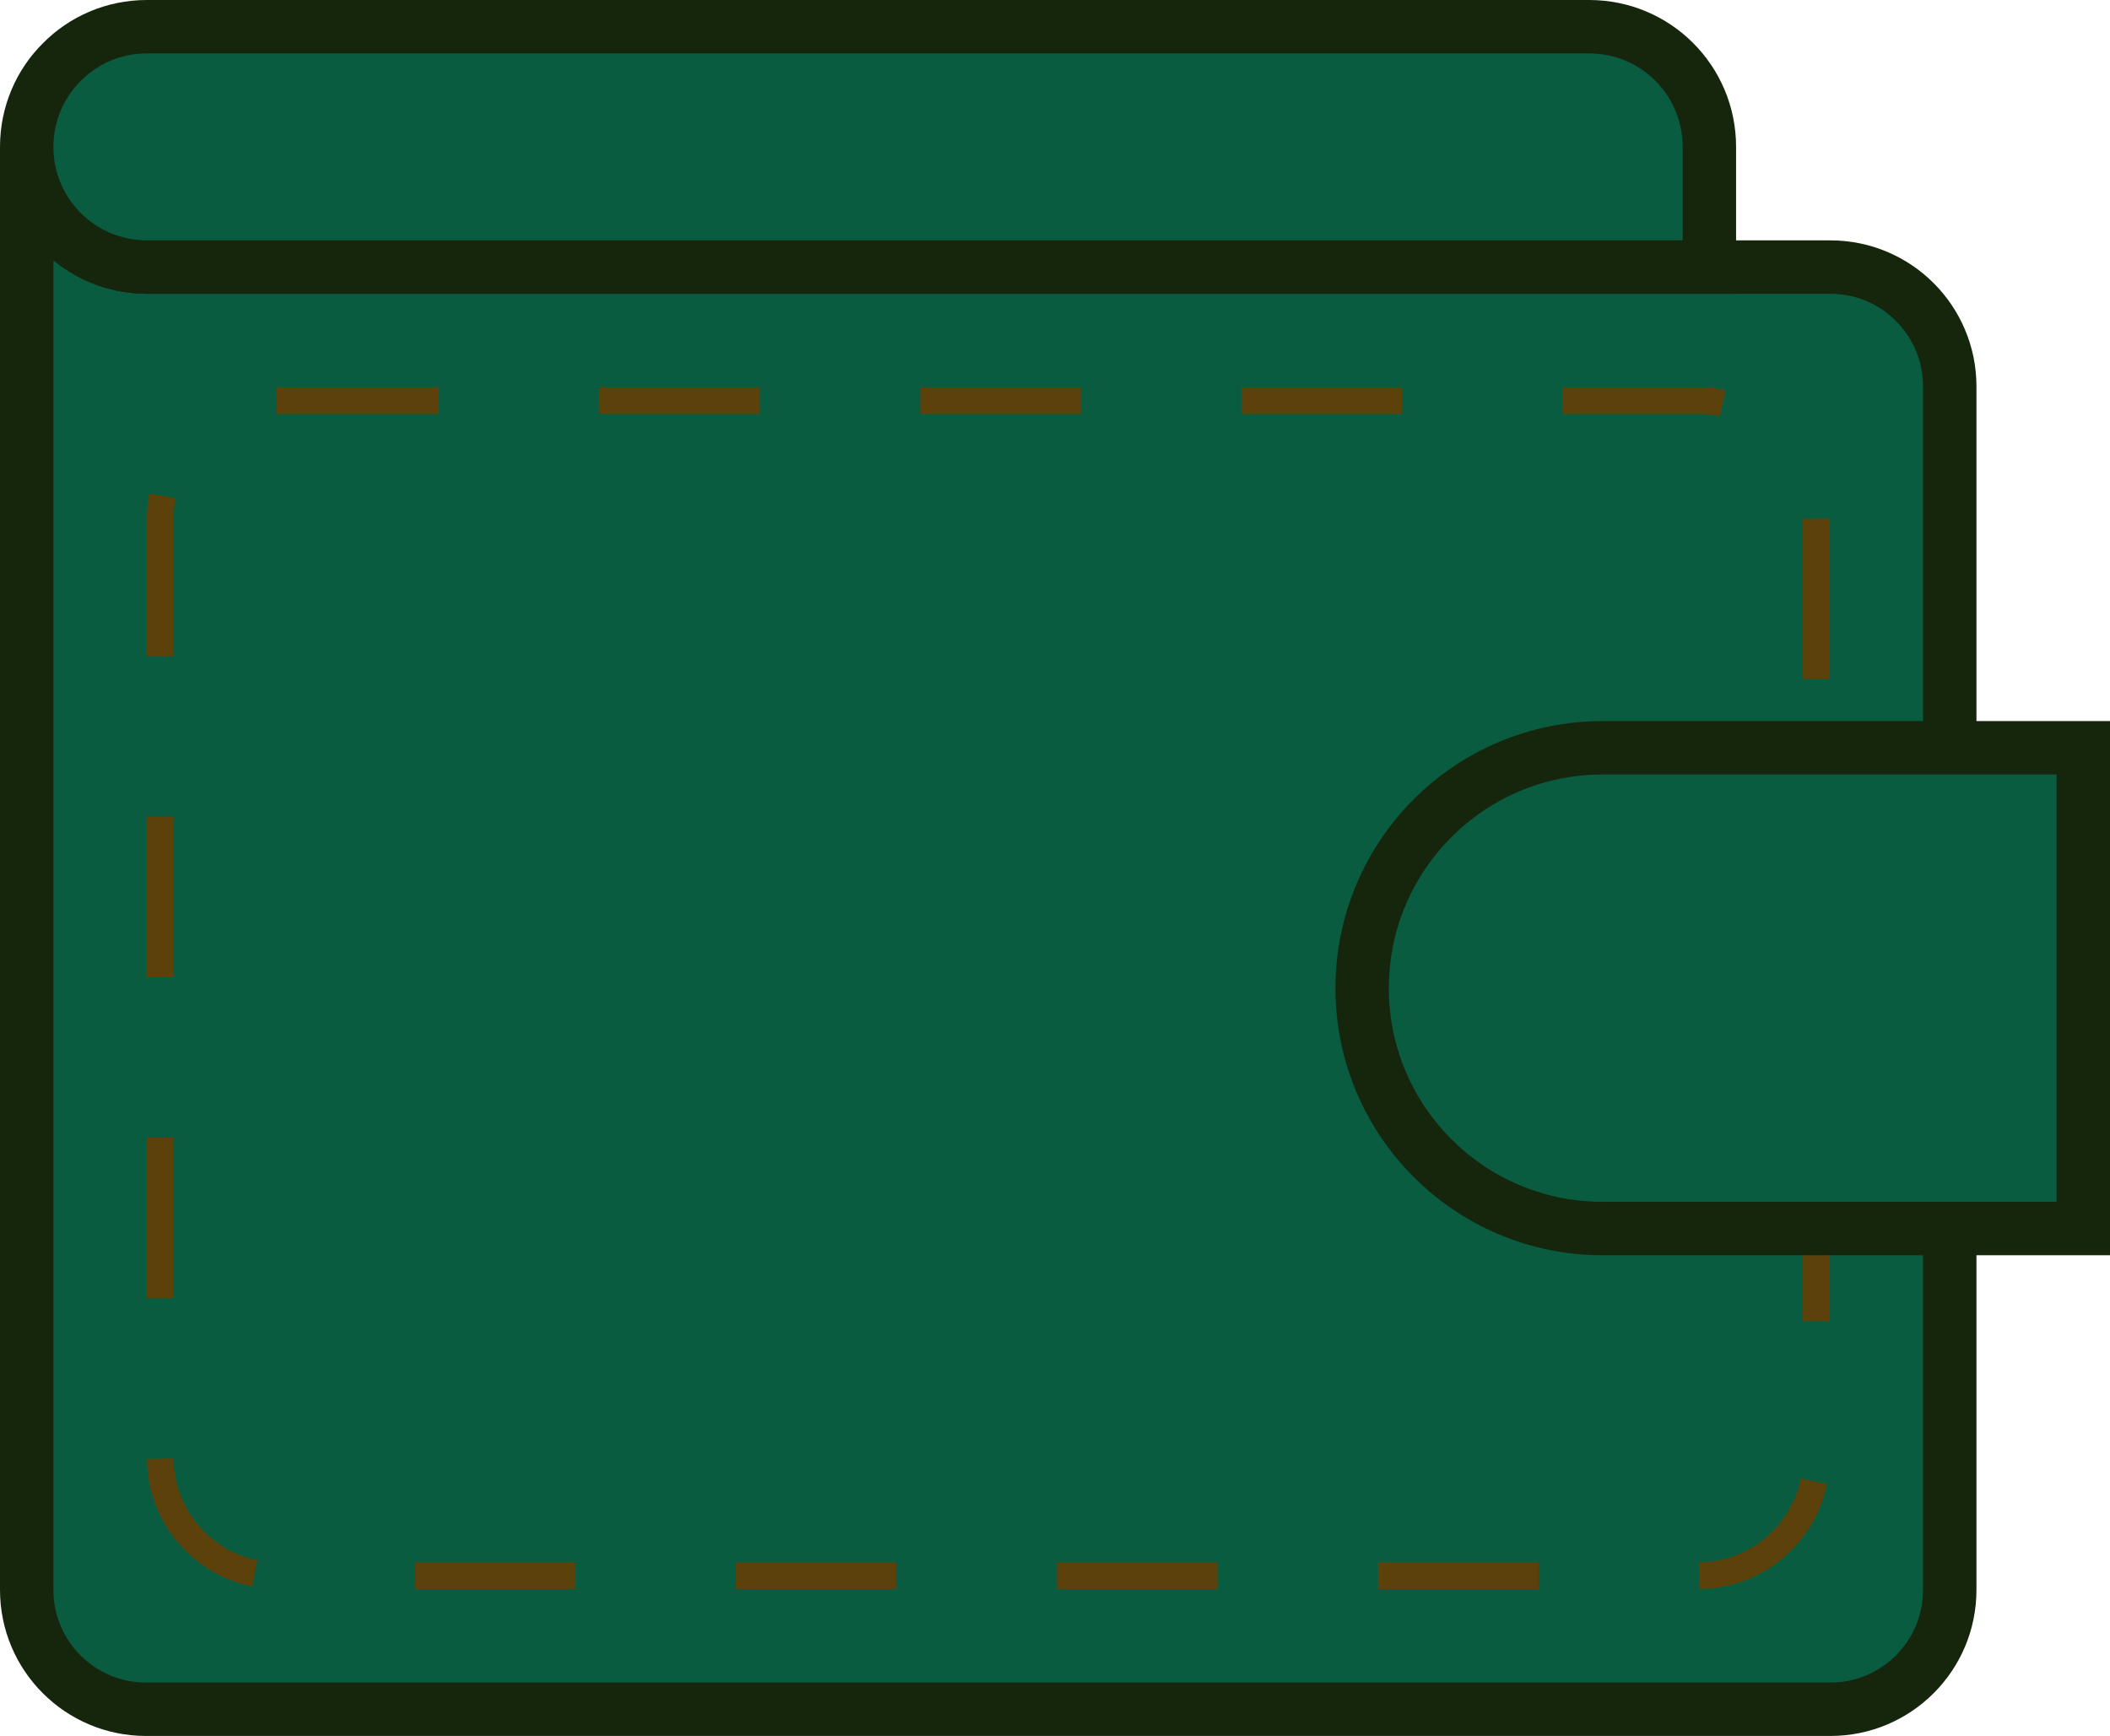
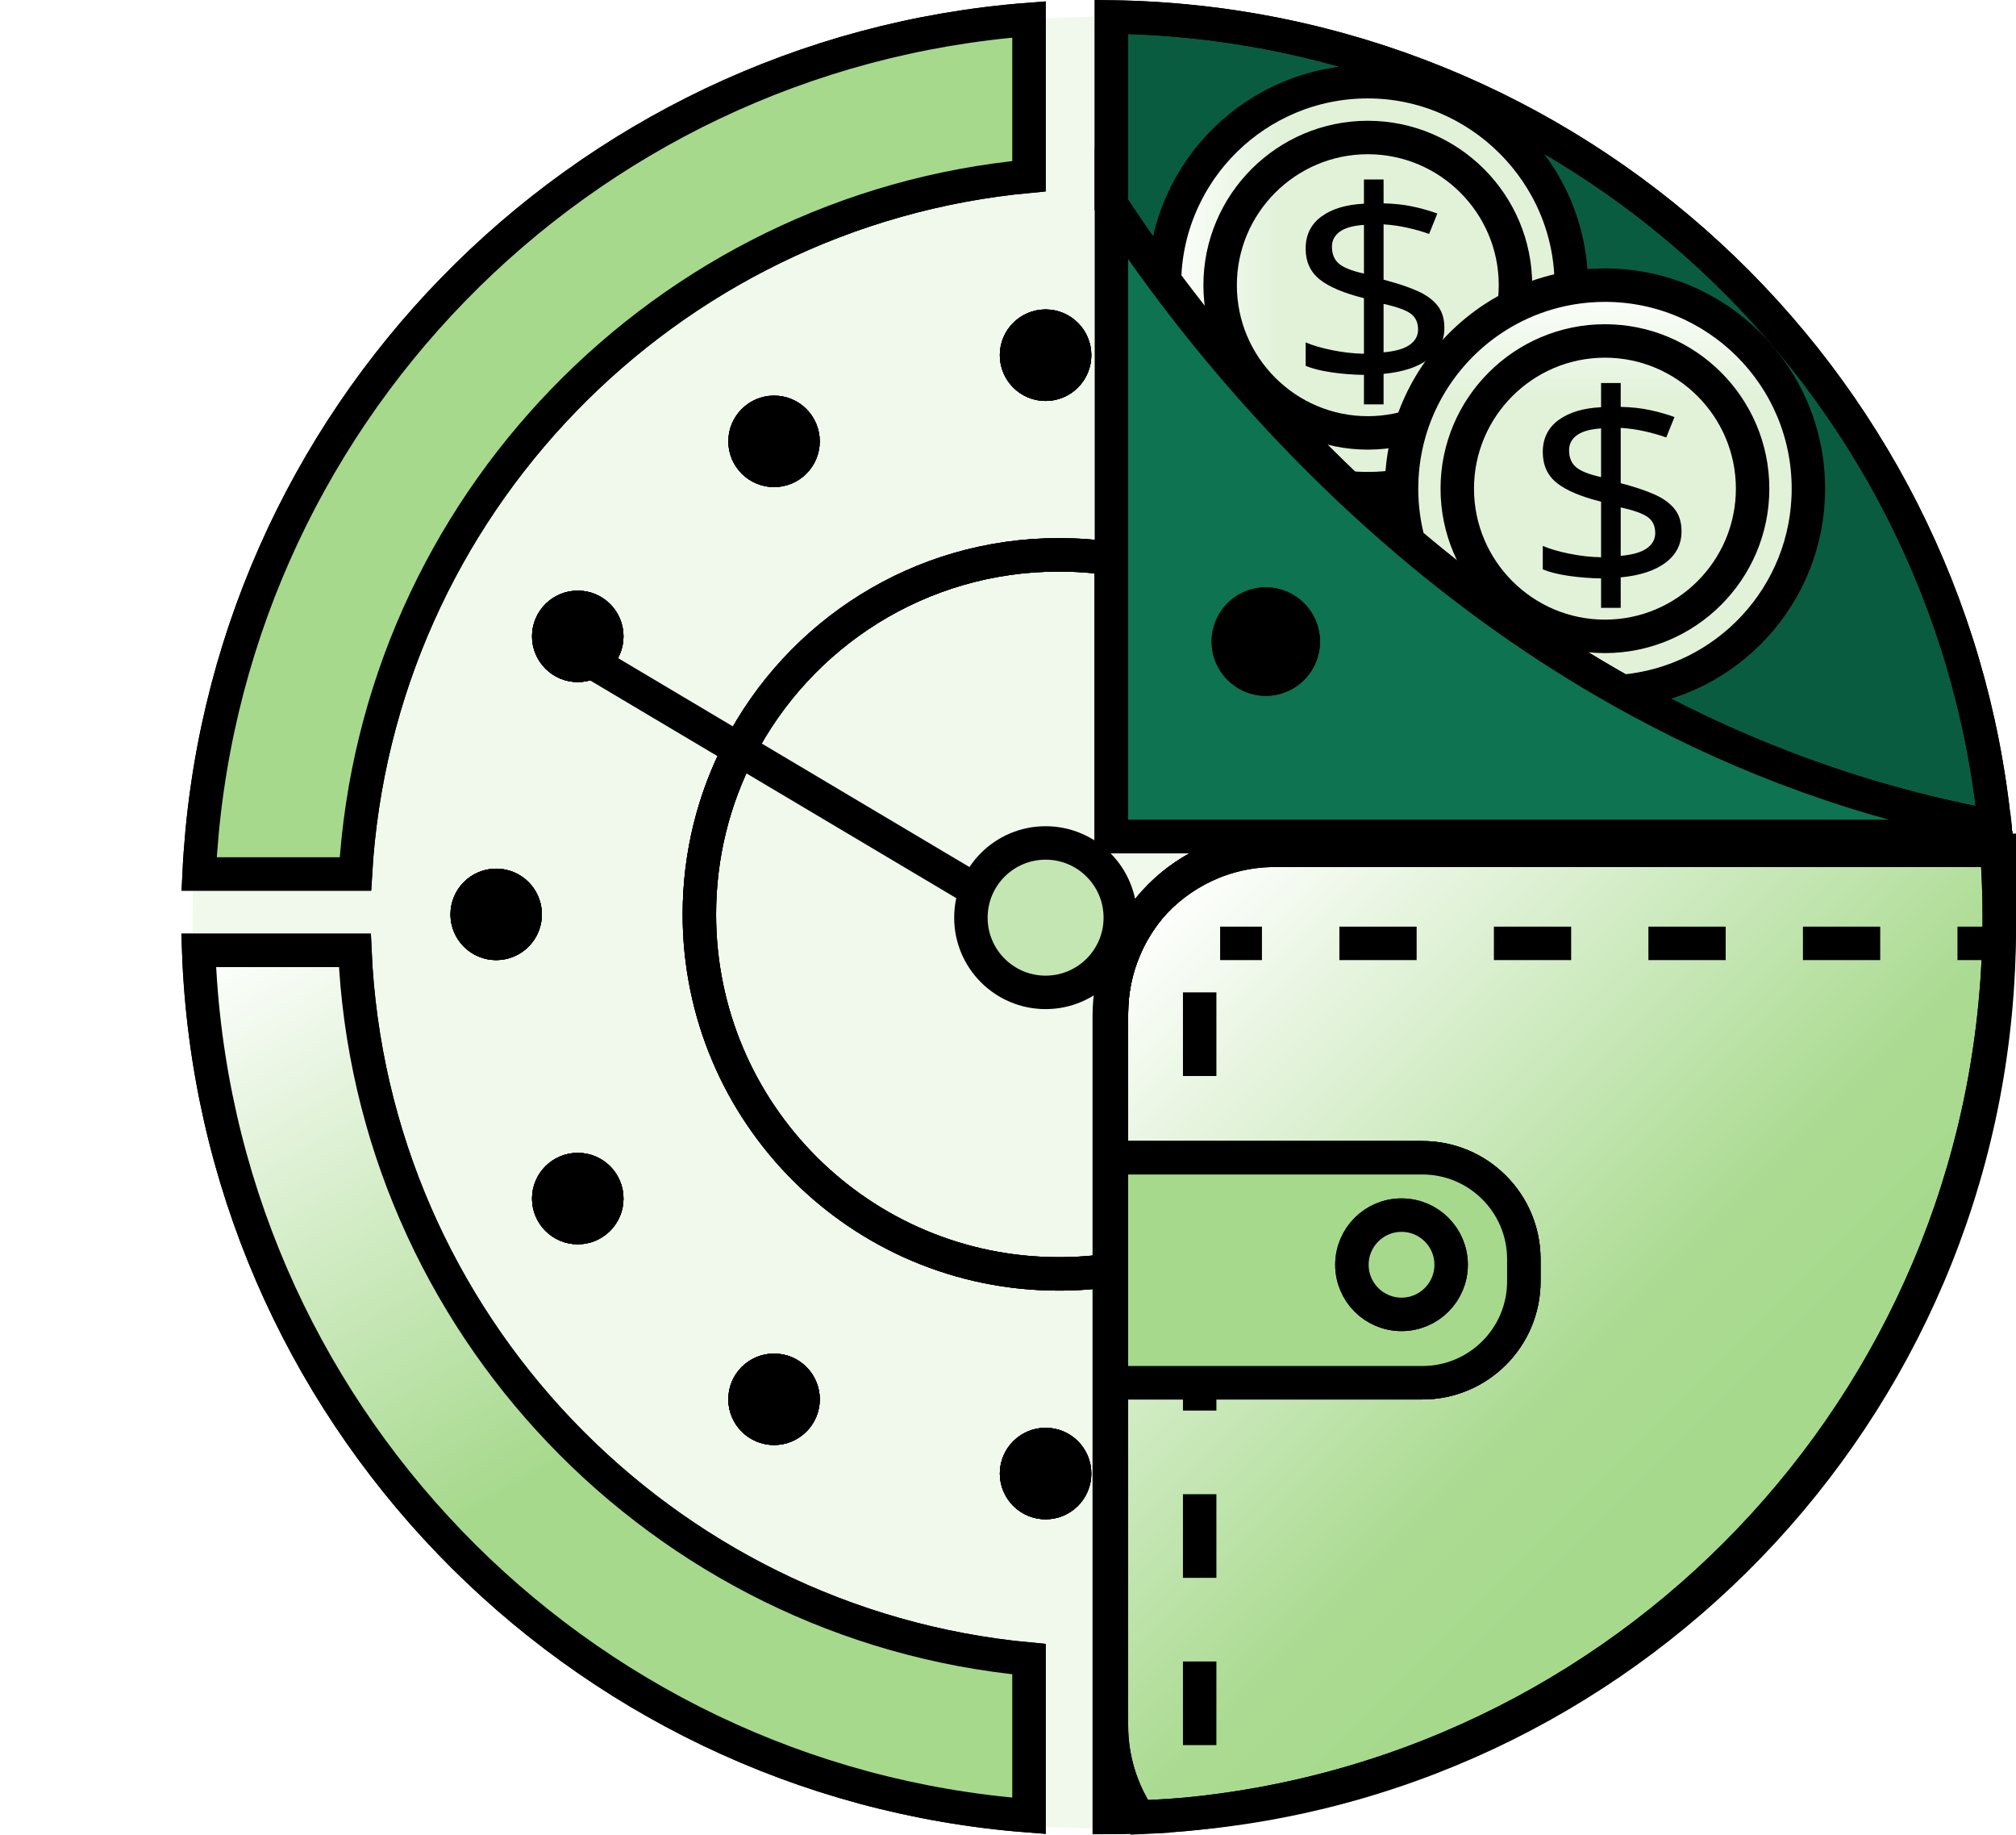
- <svg xmlns="http://www.w3.org/2000/svg" id="Layer_2" viewBox="0 0 79 65">
+ <svg xmlns="http://www.w3.org/2000/svg" xmlns:xlink="http://www.w3.org/1999/xlink" id="Layer_2" viewBox="0 0 361.65 329.04">
  <defs>
    <style>
      .cls-1 {
-         stroke: #15260d;
-         stroke-width: 2px;
+         stroke-width: 5px;
      }

-       .cls-1, .cls-2 {
+       .cls-1, .cls-2, .cls-3, .cls-4, .cls-5, .cls-6, .cls-7, .cls-8, .cls-9, .cls-10, .cls-11, .cls-12, .cls-13, .cls-14 {
+         stroke: #000;
        stroke-miterlimit: 10;
      }

-       .cls-1, .cls-3 {
+       .cls-2 {
+         stroke-dasharray: 13.86 13.86;
+       }
+ 
+       .cls-2, .cls-3, .cls-4, .cls-5, .cls-6, .cls-7, .cls-8, .cls-9, .cls-10, .cls-11, .cls-12, .cls-13, .cls-14 {
+         stroke-width: 6px;
+       }
+ 
+       .cls-2, .cls-7, .cls-8, .cls-14 {
+         fill: none;
+       }
+ 
+       .cls-3 {
+         fill: url(#linear-gradient-2);
+       }
+ 
+       .cls-15, .cls-5 {
+         fill: #a6d98c;
+       }
+ 
+       .cls-4 {
        fill: #0a5c41;
      }

-       .cls-2 {
-         fill: none;
-         stroke: #5c410a;
-         stroke-dasharray: 6.01 6.01;
+       .cls-16 {
+         font-family: MicrosoftSansSerif, 'Microsoft Sans Serif';
+         font-size: 49.38px;
+       }
+ 
+       .cls-8 {
+         stroke-dasharray: 15;
+       }
+ 
+       .cls-9 {
+         fill: url(#linear-gradient);
+       }
+ 
+       .cls-10 {
+         fill: #0d7351;
+       }
+ 
+       .cls-11 {
+         fill: url(#linear-gradient-4);
+       }
+ 
+       .cls-17 {
+         fill: #f0f9ec;
+       }
+ 
+       .cls-12 {
+         fill: #c4e6b3;
+       }
+ 
+       .cls-13 {
+         fill: url(#linear-gradient-3);
+       }
+ 
+       .cls-14 {
+         stroke-dasharray: 27.95 27.95;
      }
    </style>
+     <linearGradient id="linear-gradient" x1="205.49" y1="163.42" x2="316.11" y2="274.04" gradientUnits="userSpaceOnUse">
+       <stop offset="0" stop-color="#fff" />
+       <stop offset=".72" stop-color="#abdb92" />
+       <stop offset=".91" stop-color="#a6d98c" />
+     </linearGradient>
+     <linearGradient id="linear-gradient-2" x1="208.89" y1="51.15" x2="281.87" y2="51.15" gradientUnits="userSpaceOnUse">
+       <stop offset="0" stop-color="#fff" />
+       <stop offset=".28" stop-color="#e1f2d9" />
+     </linearGradient>
+     <linearGradient id="linear-gradient-3" x1="287.92" y1="51.14" x2="287.92" y2="124" xlink:href="#linear-gradient-2" />
+     <linearGradient id="linear-gradient-4" x1="55.82" y1="158.8" x2="160.27" y2="339.7" gradientUnits="userSpaceOnUse">
+       <stop offset="0" stop-color="#fff" />
+       <stop offset=".54" stop-color="#a6d98c" />
+     </linearGradient>
  </defs>
-   <g id="Layer_1-2" data-name="Layer_1">
-     <path class="cls-1" d="M73,14.47v45.06c0,2.47-2,4.47-4.47,4.47H5.47c-2.47,0-4.47-2-4.47-4.47V5.5c0,2.48,1.99,4.48,4.47,4.5h63.06c2.47,0,4.47,2,4.47,4.47Z" />
+   <g id="Layer_2-2" data-name="Layer_2">
+     <circle class="cls-17" cx="196.96" cy="165.47" r="162.43" />
+     <path class="cls-9" d="M358.65,164.58c0,83.97-64.06,152.97-145.97,160.81-2.77.24-5.55.4-8.36.49-3.12-4.71-4.94-10.37-4.94-16.44v-61.45h55.78c10.05,0,18.2-8.14,18.2-18.19v-3.96c0-10.05-8.15-18.2-18.2-18.2h-55.78v-25.84c0-7.16,2.53-13.73,6.74-18.87.02-.03.04-.06.07-.09,5.45-6.33,13.53-10.34,22.54-10.34h129.47c.3,3.98.45,8.01.45,12.08Z" />
+     <path class="cls-5" d="M199.38,247.99v61.45c0,6.07,1.82,11.73,4.94,16.44-1.77.06-3.55.09-5.33.09v-143.72c0-7.37,2.68-14.12,7.13-19.32-4.21,5.14-6.74,11.71-6.74,18.87v25.84h55.78c10.05,0,18.2,8.15,18.2,18.2v3.96c0,10.05-8.15,18.19-18.2,18.19h-55.78Z" />
+     <path class="cls-5" d="M358.65,152.5v12.08c0-4.07-.15-8.1-.45-12.08h.45Z" />
+     <path class="cls-5" d="M358.65,164.58v1.73c0,83.57-64.2,152.14-145.97,159.08,81.91-7.84,145.97-76.84,145.97-160.81Z" />
+     <path class="cls-4" d="M357.85,148.27c-1.31-.24-2.64-.49-3.97-.76-23.68-4.79-44.63-13.25-62.9-23.51-14.42-8.09-27.16-17.31-38.27-26.72-3.85-3.27-7.49-6.55-10.95-9.82-14.25-13.5-25.18-26.76-32.87-37.11-4.08-5.49-7.24-10.16-9.51-13.61V3.04c82.68,1.14,150.35,64.4,158.47,145.23Z" />
+     <path class="cls-7" d="M184.59,3.49v28.11c-65.24,6.08-117,59.28-120.83,125.14h-28.04C39.61,75.31,103.78,9.68,184.59,3.49Z" />
+     <circle class="cls-7" cx="89.01" cy="163.99" r="5.2" />
+     <path class="cls-7" d="M108.85,214.96c0,2.87-2.33,5.2-5.2,5.2s-5.21-2.33-5.21-5.2,2.33-5.2,5.21-5.2,5.2,2.33,5.2,5.2Z" />
+     <path class="cls-7" d="M108.85,114.13c0,2.87-2.33,5.2-5.2,5.2s-5.21-2.33-5.21-5.2,2.33-5.2,5.21-5.2,5.2,2.33,5.2,5.2Z" />
+     <path class="cls-7" d="M144.06,250.96c0,2.87-2.33,5.2-5.2,5.2s-5.21-2.33-5.21-5.2,2.33-5.2,5.21-5.2,5.2,2.33,5.2,5.2Z" />
+     <path class="cls-7" d="M144.06,79.16c0,2.87-2.33,5.2-5.2,5.2s-5.21-2.33-5.21-5.2,2.33-5.21,5.21-5.21,5.2,2.33,5.2,5.21Z" />
+     <path class="cls-7" d="M192.77,264.28c0,2.87-2.33,5.2-5.2,5.2s-5.21-2.33-5.21-5.2,2.33-5.21,5.21-5.21,5.2,2.33,5.2,5.21Z" />
+     <path class="cls-7" d="M192.77,63.7c0,2.88-2.33,5.21-5.2,5.21s-5.21-2.33-5.21-5.21,2.33-5.2,5.21-5.2,5.2,2.33,5.2,5.2Z" />
+     <path class="cls-7" d="M184.59,297.56v28.1c-81.46-6.23-146.02-72.87-148.95-155.21h28.02c2.9,66.76,55.04,120.97,120.93,127.11Z" />
+     <path class="cls-7" d="M358.17,151.99h-128.98c-16.46,0-29.81,13.35-29.81,29.81v45.98c-3.08.46-6.23.69-9.44.69-35.61,0-64.48-28.87-64.48-64.48,0-10.65,2.58-20.69,7.16-29.54,10.7-20.75,32.35-34.94,57.32-34.94,3.21,0,6.36.23,9.44.69v49.81h158.63c.05.66.11,1.32.16,1.98Z" />
+     <circle class="cls-7" cx="89.01" cy="163.99" r="5.2" />
+     <path class="cls-7" d="M108.85,214.96c0,2.87-2.33,5.2-5.2,5.2s-5.21-2.33-5.21-5.2,2.33-5.2,5.21-5.2,5.2,2.33,5.2,5.2Z" />
+     <path class="cls-7" d="M108.85,114.13c0,2.87-2.33,5.2-5.2,5.2s-5.21-2.33-5.21-5.2,2.33-5.2,5.21-5.2,5.2,2.33,5.2,5.2Z" />
+     <path class="cls-7" d="M144.06,250.96c0,2.87-2.33,5.2-5.2,5.2s-5.21-2.33-5.21-5.2,2.33-5.2,5.21-5.2,5.2,2.33,5.2,5.2Z" />
+     <path class="cls-7" d="M144.06,79.16c0,2.87-2.33,5.2-5.2,5.2s-5.21-2.33-5.21-5.2,2.33-5.21,5.21-5.21,5.2,2.33,5.2,5.21Z" />
+     <path class="cls-7" d="M192.77,264.28c0,2.87-2.33,5.2-5.2,5.2s-5.21-2.33-5.21-5.2,2.33-5.21,5.21-5.21,5.2,2.33,5.2,5.21Z" />
+     <path class="cls-7" d="M192.77,63.7c0,2.88-2.33,5.21-5.2,5.21s-5.21-2.33-5.21-5.21,2.33-5.2,5.21-5.2,5.2,2.33,5.2,5.2Z" />
+     <path class="cls-7" d="M330.06,151.99h-100.87c-16.46,0-29.81,13.35-29.81,29.81v45.98c-3.08.46-6.23.69-9.44.69-35.61,0-64.48-28.87-64.48-64.48,0-10.65,2.58-20.69,7.16-29.54,10.7-20.75,32.35-34.94,57.32-34.94,3.21,0,6.36.23,9.44.69v49.81h130.47c.08.66.15,1.32.21,1.98Z" />
+     <line class="cls-7" x1="63.77" y1="156.74" x2="63.76" y2="156.74" />
+     <path class="cls-5" d="M260.32,226.83c0,4.91-3.99,8.9-8.9,8.9s-8.9-3.99-8.9-8.9,3.98-8.9,8.9-8.9,8.9,3.98,8.9,8.9Z" />
+     <path class="cls-5" d="M204.32,325.88c2.81-.09,5.59-.25,8.36-.49-2.74.26-5.51.46-8.3.58-.02-.03-.04-.06-.06-.09Z" />
+     <path class="cls-5" d="M358.2,152.5h-129.47c-9.01,0-17.09,4.01-22.54,10.34,5.47-6.63,13.74-10.85,23-10.85h128.98c.01.17.03.34.03.51Z" />
    <g>
-       <rect class="cls-3" x="6" y="15" width="62" height="44" rx="4.42" ry="4.42" />
-       <rect class="cls-2" x="6" y="15" width="62" height="44" rx="4.42" ry="4.42" />
+       <path class="cls-15" d="M260.32,226.83c0,4.91-3.99,8.9-8.9,8.9s-8.9-3.99-8.9-8.9,3.98-8.9,8.9-8.9,8.9,3.98,8.9,8.9Z" />
+       <path class="cls-14" d="M260.32,226.83c0,4.91-3.99,8.9-8.9,8.9s-8.9-3.99-8.9-8.9,3.98-8.9,8.9-8.9,8.9,3.98,8.9,8.9Z" />
    </g>
-     <path class="cls-1" d="M64,5.5v4.5H5.47c-2.48-.02-4.47-2.02-4.47-4.5,0-1.24.5-2.37,1.32-3.18.81-.82,1.94-1.32,3.18-1.32h54c2.49,0,4.5,2.01,4.5,4.5Z" />
-     <path class="cls-1" d="M60,28h18v18h-18c-4.97,0-9-4.03-9-9h0c0-4.97,4.03-9,9-9Z" />
+     <path class="cls-5" d="M260.32,226.83c0,4.91-3.99,8.9-8.9,8.9s-8.9-3.99-8.9-8.9,3.98-8.9,8.9-8.9,8.9,3.98,8.9,8.9Z" />
+     <path class="cls-5" d="M260.32,226.83c0,4.91-3.99,8.9-8.9,8.9s-8.9-3.99-8.9-8.9,3.98-8.9,8.9-8.9,8.9,3.98,8.9,8.9Z" />
+     <path class="cls-7" d="M233.8,115.07c0,.52-.06,1.02-.18,1.5-.67,2.99-3.35,5.23-6.54,5.23-3.72,0-6.73-3.02-6.73-6.73,0-2.55,1.42-4.78,3.52-5.92.96-.51,2.05-.81,3.21-.81,3.71,0,6.72,3.02,6.72,6.73Z" />
+     <path class="cls-7" d="M357.85,148.27c-1.31-.24-2.64-.49-3.97-.76-23.68-4.79-44.63-13.25-62.9-23.51-14.42-8.09-27.16-17.31-38.27-26.72-3.85-3.27-7.49-6.55-10.95-9.82-14.25-13.5-25.18-26.76-32.87-37.11-4.08-5.49-7.24-10.16-9.51-13.61V3.04c82.68,1.14,150.35,64.4,158.47,145.23Z" />
+     <path class="cls-6" d="M233.8,115.07c0,.52-.06,1.02-.18,1.5-.67,2.99-3.35,5.23-6.54,5.23-3.72,0-6.73-3.02-6.73-6.73,0-2.55,1.42-4.78,3.52-5.92.96-.51,2.05-.81,3.21-.81,3.71,0,6.72,3.02,6.72,6.73Z" />
+     <path class="cls-3" d="M281.87,51.14c0,.17,0,.33-.01.5-.04,3.72-.65,7.29-1.73,10.66h0c-3.02,9.4-9.73,17.13-18.42,21.49-3.19,1.6-6.64,2.74-10.28,3.35-1.97.33-4,.5-6.06.5-1.22,0-2.42-.06-3.61-.18-14.25-13.5-25.18-26.76-32.87-37.11.42-19.79,16.59-35.7,36.48-35.7s36.5,16.34,36.5,36.49Z" />
+     <path class="cls-7" d="M245.37,77.64c-14.61,0-26.49-11.89-26.49-26.49s11.88-26.49,26.49-26.49,26.49,11.89,26.49,26.49-11.88,26.49-26.49,26.49Z" />
+     <text class="cls-16" transform="translate(230.82 69.66) scale(1.11 1)">
+       <tspan x="0" y="0">$</tspan>
+     </text>
+     <path class="cls-13" d="M324.41,87.64c0,19.12-14.71,34.8-33.43,36.36-14.42-8.09-27.16-17.31-38.27-26.72-.84-3.07-1.29-6.3-1.29-9.64,0-.17,0-.33.01-.5.04-3.72.65-7.3,1.73-10.67,3.02-9.39,9.73-17.12,18.42-21.48,3.18-1.6,6.64-2.74,10.28-3.35,1.97-.33,3.99-.5,6.05-.5,20.16,0,36.5,16.34,36.5,36.5Z" />
+     <path class="cls-7" d="M287.91,114.13c-14.61,0-26.49-11.89-26.49-26.49s11.88-26.49,26.49-26.49,26.49,11.89,26.49,26.49-11.88,26.49-26.49,26.49Z" />
+     <text class="cls-16" transform="translate(273.36 106.16) scale(1.11 1)">
+       <tspan x="0" y="0">$</tspan>
+     </text>
+     <text />
+     <path class="cls-7" d="M233.62,116.57c-.67,2.99-3.35,5.23-6.54,5.23-3.72,0-6.73-3.02-6.73-6.73,0-2.55,1.42-4.78,3.52-5.92,3.48,2.16,6.75,4.65,9.75,7.42Z" />
+     <path class="cls-7" d="M253.3,151.99h-24.11c-16.46,0-29.81,13.35-29.81,29.81v45.98c-3.08.46-6.23.69-9.44.69-35.61,0-64.48-28.87-64.48-64.48,0-10.65,2.58-20.69,7.16-29.54,10.7-20.75,32.35-34.94,57.32-34.94,3.21,0,6.36.23,9.44.69v49.81h53.52c.15.65.28,1.32.4,1.98Z" />
+     <circle class="cls-12" cx="187.57" cy="164.58" r="13.4" />
+     <path class="cls-1" d="M144.06,79.16c0,2.87-2.33,5.2-5.2,5.2s-5.21-2.33-5.21-5.2,2.33-5.21,5.21-5.21,5.2,2.33,5.2,5.21Z" />
+     <path class="cls-6" d="M192.77,63.7c0,2.88-2.33,5.21-5.2,5.21s-5.21-2.33-5.21-5.21,2.33-5.2,5.21-5.2,5.2,2.33,5.2,5.2Z" />
+     <path class="cls-6" d="M108.85,114.13c0,2.87-2.33,5.2-5.2,5.2s-5.21-2.33-5.21-5.2,2.33-5.2,5.21-5.2,5.2,2.33,5.2,5.2Z" />
+     <circle class="cls-6" cx="89.01" cy="163.99" r="5.2" />
+     <path class="cls-6" d="M108.85,214.96c0,2.87-2.33,5.2-5.2,5.2s-5.21-2.33-5.21-5.2,2.33-5.2,5.21-5.2,5.2,2.33,5.2,5.2Z" />
+     <path class="cls-6" d="M144.06,250.96c0,2.87-2.33,5.2-5.2,5.2s-5.21-2.33-5.21-5.2,2.33-5.2,5.21-5.2,5.2,2.33,5.2,5.2Z" />
+     <path class="cls-6" d="M192.77,264.28c0,2.87-2.33,5.2-5.2,5.2s-5.21-2.33-5.21-5.2,2.33-5.21,5.21-5.21,5.2,2.33,5.2,5.21Z" />
+     <circle class="cls-7" cx="89.01" cy="163.99" r="5.2" transform="translate(-87.12 225.58) rotate(-80.78)" />
+     <path class="cls-7" d="M108.85,214.96c0,2.87-2.33,5.2-5.2,5.2s-5.21-2.33-5.21-5.2,2.33-5.2,5.21-5.2,5.2,2.33,5.2,5.2Z" />
+     <path class="cls-7" d="M108.85,114.13c0,2.87-2.33,5.2-5.2,5.2s-5.21-2.33-5.21-5.2,2.33-5.2,5.21-5.2,5.2,2.33,5.2,5.2Z" />
+     <path class="cls-7" d="M138.86,256.16c-2.88,0-5.21-2.33-5.21-5.2s2.33-5.2,5.21-5.2,5.2,2.33,5.2,5.2-2.33,5.2-5.2,5.2Z" />
+     <path class="cls-7" d="M138.86,73.95c2.87,0,5.2,2.33,5.2,5.21s-2.33,5.2-5.2,5.2-5.21-2.33-5.21-5.2,2.33-5.21,5.21-5.21Z" />
+     <path class="cls-5" d="M63.76,156.74h-28.04C39.61,75.31,103.78,9.68,184.59,3.49v28.11c-65.24,6.08-117,59.28-120.83,125.14Z" />
+     <path class="cls-11" d="M184.59,297.56v28.1c-81.46-6.23-146.02-72.87-148.95-155.21h28.02c2.9,66.76,55.04,120.97,120.93,127.11Z" />
+     <path class="cls-7" d="M192.77,264.28c0,2.87-2.33,5.2-5.2,5.2s-5.21-2.33-5.21-5.2,2.33-5.21,5.21-5.21,5.2,2.33,5.2,5.21Z" />
+     <path class="cls-7" d="M187.57,58.5c2.87,0,5.2,2.33,5.2,5.2s-2.33,5.21-5.2,5.21-5.21-2.33-5.21-5.21,2.33-5.2,5.21-5.2Z" />
+     <path class="cls-10" d="M357.85,148.27c-1.31-.24-2.64-.49-3.97-.76-23.68-4.79-44.63-13.25-62.9-23.51-14.42-8.09-27.16-17.31-38.27-26.72-3.85-3.27-7.49-6.55-10.95-9.82-14.25-13.5-25.18-26.76-32.87-37.11-4.08-5.49-7.24-10.16-9.51-13.61v113.27h158.63c-.05-.58-.11-1.16-.16-1.74ZM233.62,116.57c-.67,2.99-3.35,5.23-6.54,5.23-3.72,0-6.73-3.02-6.73-6.73,0-2.55,1.42-4.78,3.52-5.92.96-.51,2.05-.81,3.21-.81,3.71,0,6.72,3.02,6.72,6.73,0,.52-.06,1.02-.18,1.5Z" />
+     <path class="cls-7" d="M233.8,115.07c0,.52-.06,1.02-.18,1.5-.67,2.99-3.35,5.23-6.54,5.23-3.72,0-6.73-3.02-6.73-6.73,0-2.55,1.42-4.78,3.52-5.92.96-.51,2.05-.81,3.21-.81,3.71,0,6.72,3.02,6.72,6.73Z" />
+     <line class="cls-8" x1="215.21" y1="177.98" x2="215.21" y2="324.98" />
+     <path class="cls-5" d="M255.16,207.64h-55.78v40.35h55.78c10.05,0,18.2-8.14,18.2-18.19v-3.96c0-10.05-8.15-18.2-18.2-18.2ZM251.42,235.73c-4.92,0-8.9-3.99-8.9-8.9s3.98-8.9,8.9-8.9,8.9,3.98,8.9,8.9-3.99,8.9-8.9,8.9Z" />
+     <path class="cls-5" d="M251.42,235.73c-4.92,0-8.9-3.99-8.9-8.9s3.98-8.9,8.9-8.9,8.9,3.98,8.9,8.9-3.99,8.9-8.9,8.9Z" />
+     <line class="cls-7" x1="98.44" y1="114.13" x2="174.17" y2="159.15" />
+     <g>
+       <line class="cls-7" x1="358.65" y1="169.19" x2="351.15" y2="169.19" />
+       <line class="cls-2" x1="337.29" y1="169.19" x2="233.31" y2="169.19" />
+       <line class="cls-7" x1="226.38" y1="169.19" x2="218.88" y2="169.19" />
+     </g>
  </g>
</svg>
